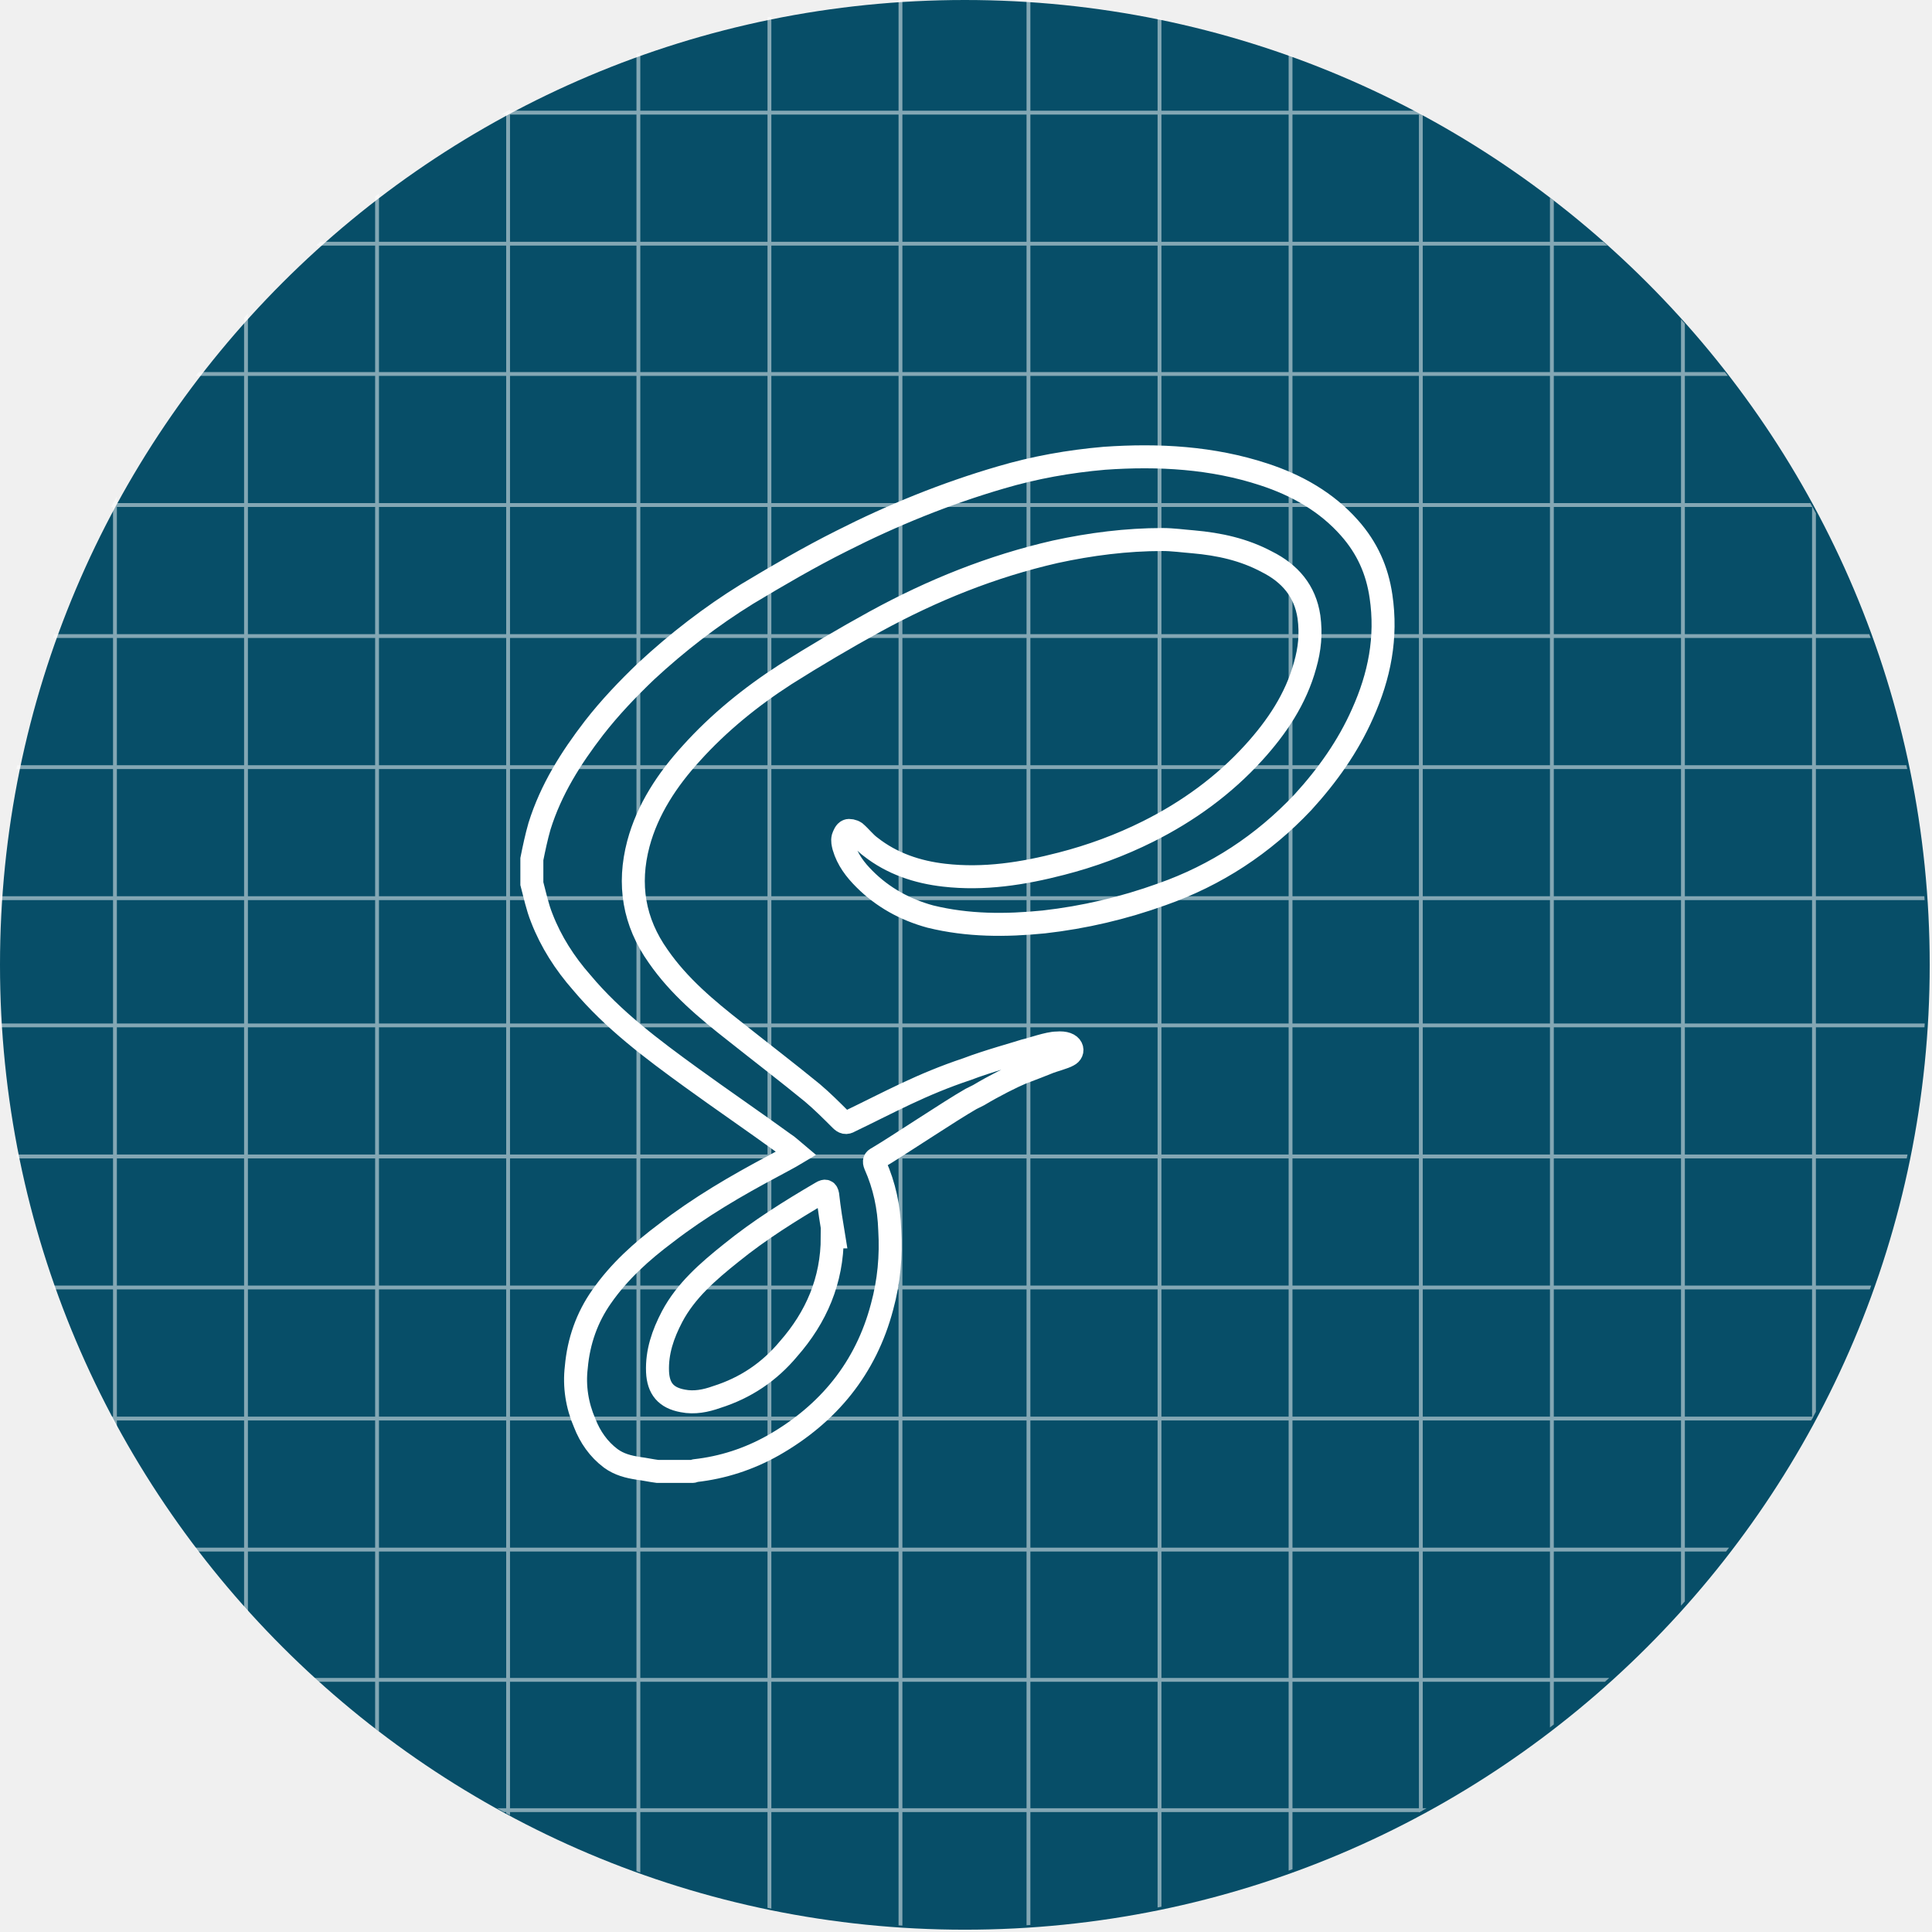
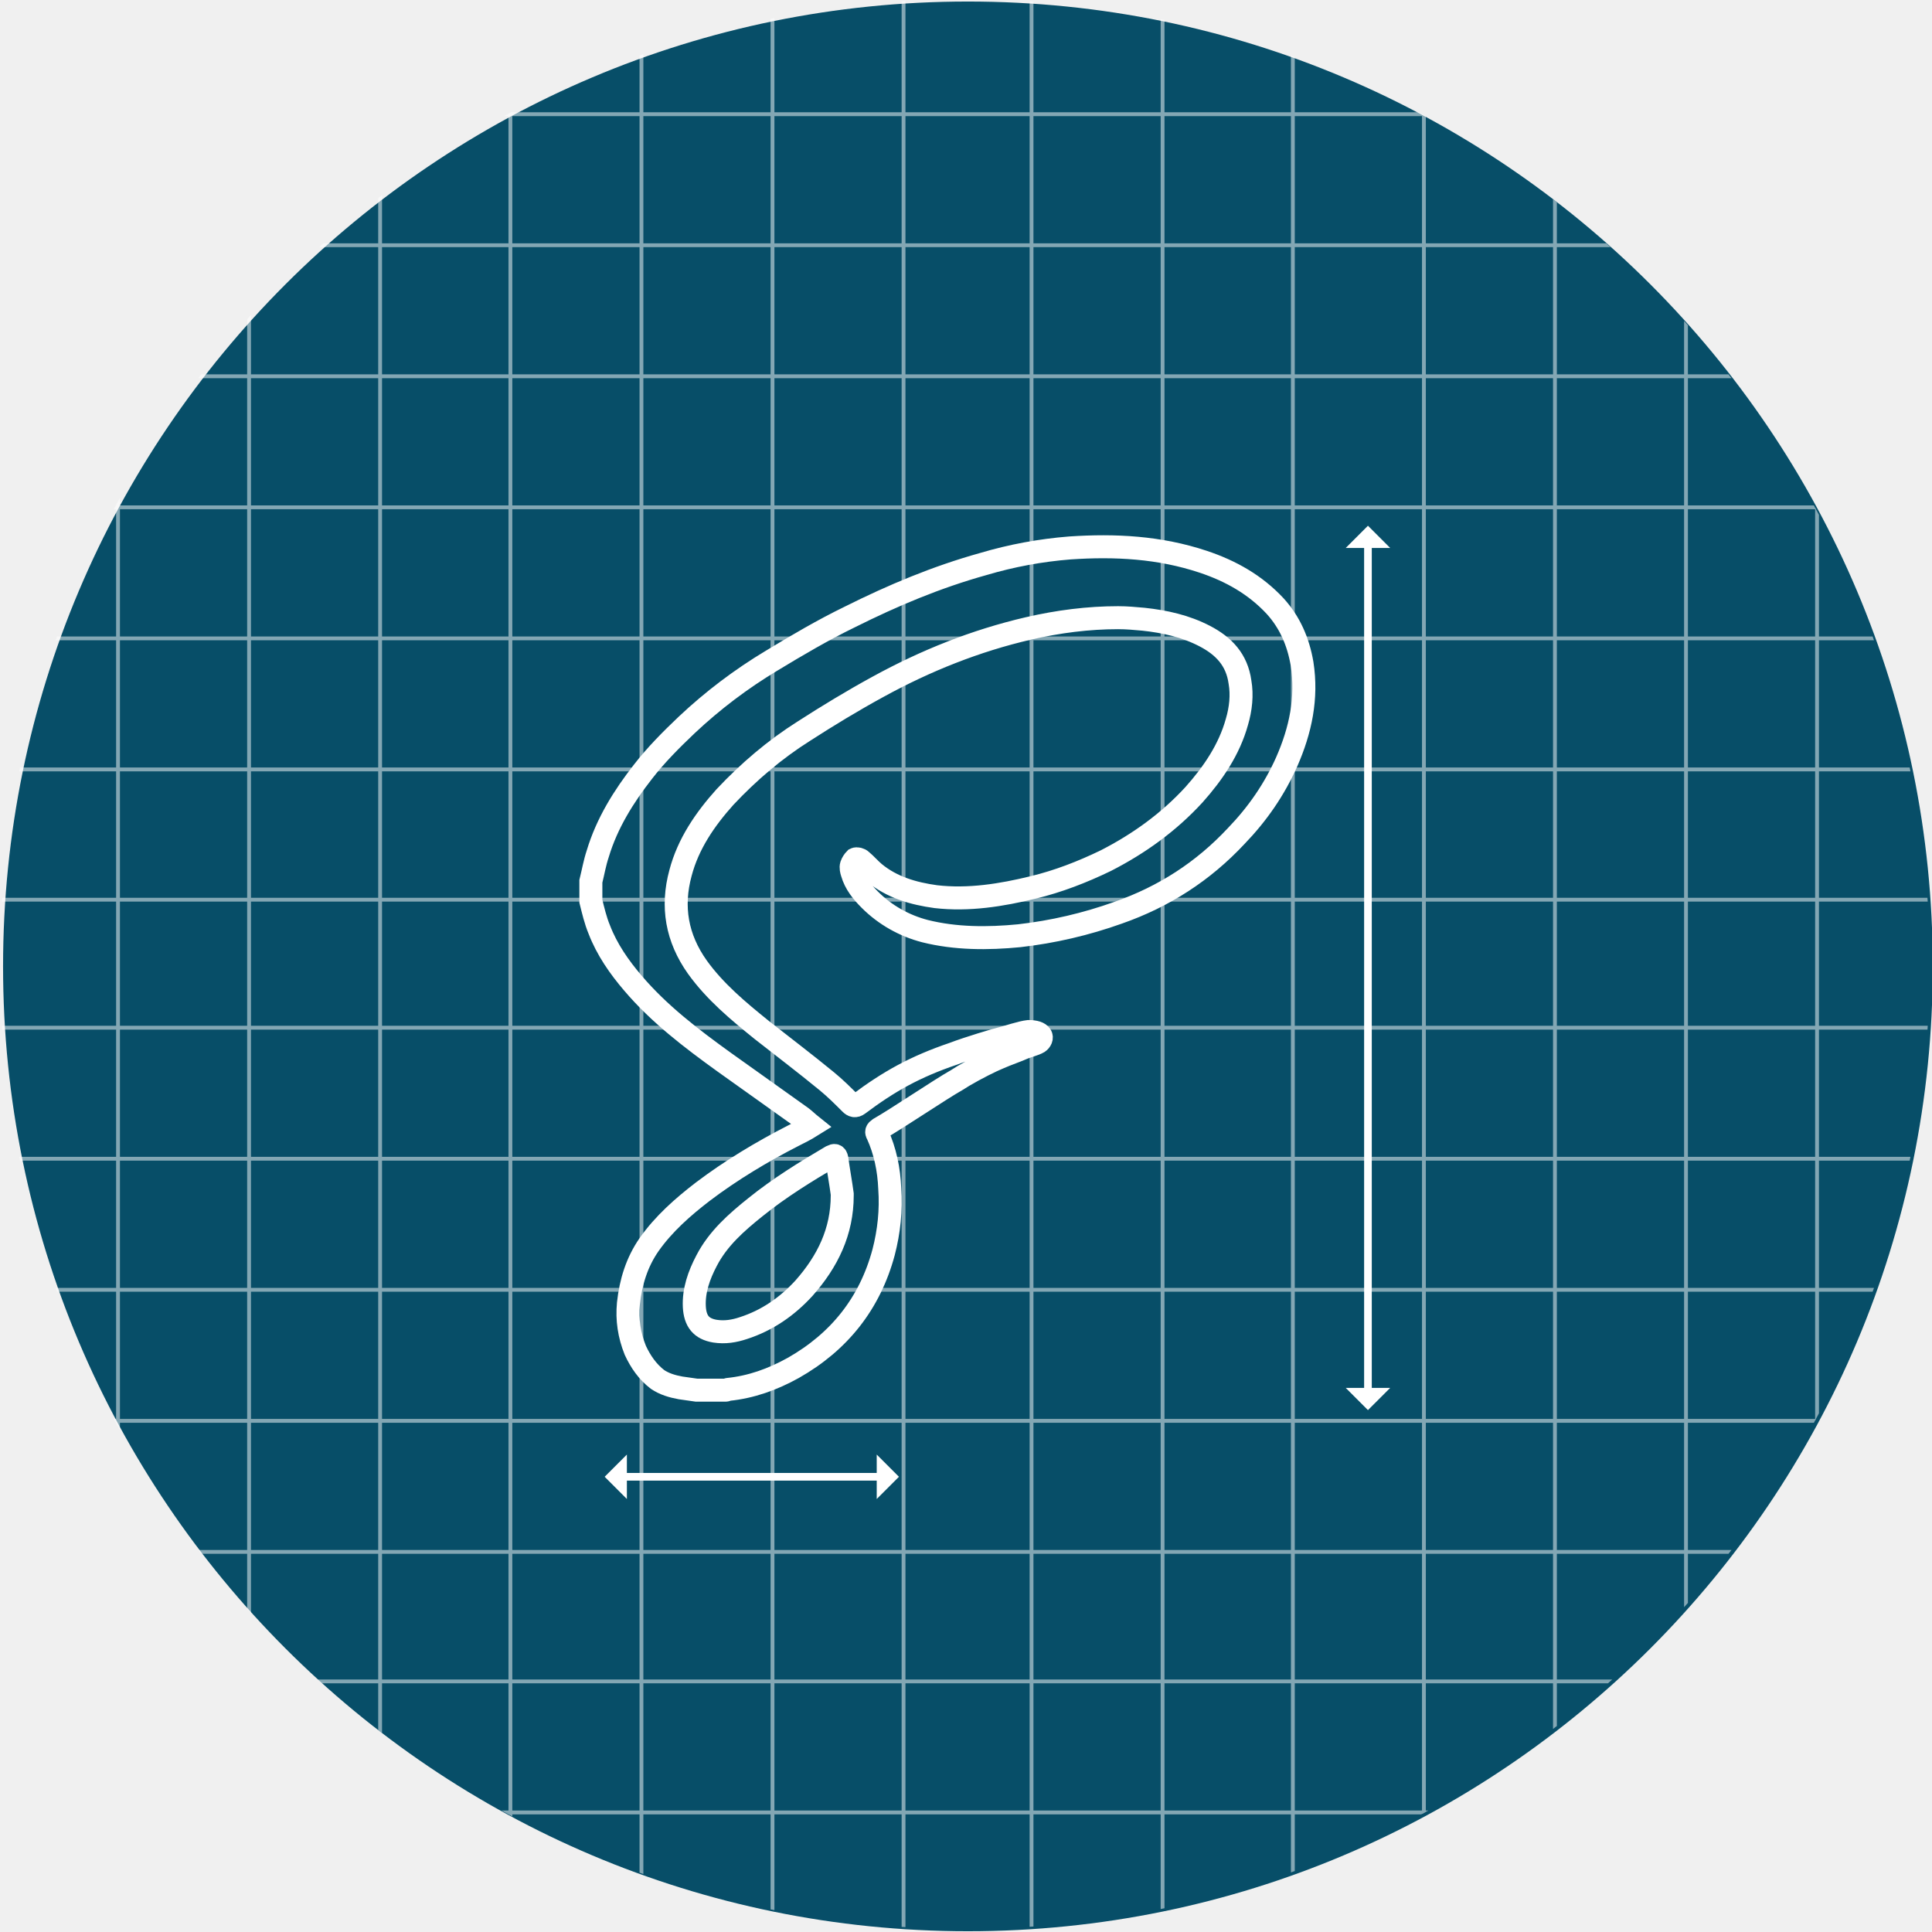
<svg xmlns="http://www.w3.org/2000/svg" xmlns:xlink="http://www.w3.org/1999/xlink" version="1.1" id="Layer_1" x="0px" y="0px" viewBox="315.8 0 252.1 252" enable-background="new 315.8 0 252.1 252" xml:space="preserve">
  <g>
-     <circle fill="#074E68" cx="441.7" cy="125.9" r="125.9" />
-     <g opacity="0.5" enable-background="new    ">
-       <g>
+     <g>
+       <circle fill="#074E68" cx="442.1" cy="126.1" r="125.9" />
+       <g opacity="0.5" enable-background="new    ">
        <g>
          <g>
-             <defs>
-               <circle id="SVGID_1_" cx="441.3" cy="125.6" r="125.9" />
-             </defs>
-             <clipPath id="SVGID_2_">
-               <use xlink:href="#SVGID_1_" overflow="visible" />
-             </clipPath>
-             <g clip-path="url(#SVGID_2_)">
-               <g>
-                 <line fill="none" stroke="#FFFFFF" stroke-width="0.5" stroke-miterlimit="10" x1="535.4" y1="343.9" x2="535.4" y2="-78.2" />
-                 <line fill="none" stroke="#FFFFFF" stroke-width="0.5" stroke-miterlimit="10" x1="518.3" y1="343.9" x2="518.3" y2="-78.2" />
-                 <line fill="none" stroke="#FFFFFF" stroke-width="0.5" stroke-miterlimit="10" x1="552.5" y1="343.5" x2="552.5" y2="-78.6" />
-                 <line fill="none" stroke="#FFFFFF" stroke-width="0.5" stroke-miterlimit="10" x1="569.6" y1="343.9" x2="569.6" y2="-78.2" />
-                 <line fill="none" stroke="#FFFFFF" stroke-width="0.5" stroke-miterlimit="10" x1="467.1" y1="343.9" x2="467.1" y2="-78.2" />
-                 <line fill="none" stroke="#FFFFFF" stroke-width="0.5" stroke-miterlimit="10" x1="450" y1="343.9" x2="450" y2="-78.2" />
-                 <line fill="none" stroke="#FFFFFF" stroke-width="0.5" stroke-miterlimit="10" x1="484.2" y1="343.5" x2="484.2" y2="-78.6" />
-                 <line fill="none" stroke="#FFFFFF" stroke-width="0.5" stroke-miterlimit="10" x1="501.2" y1="343.9" x2="501.2" y2="-78.2" />
-                 <line fill="none" stroke="#FFFFFF" stroke-width="0.5" stroke-miterlimit="10" x1="399.1" y1="344.1" x2="399.1" y2="-77.9" />
-                 <line fill="none" stroke="#FFFFFF" stroke-width="0.5" stroke-miterlimit="10" x1="382.1" y1="344.1" x2="382.1" y2="-77.9" />
-                 <line fill="none" stroke="#FFFFFF" stroke-width="0.5" stroke-miterlimit="10" x1="416.2" y1="343.7" x2="416.2" y2="-78.4" />
-                 <line fill="none" stroke="#FFFFFF" stroke-width="0.5" stroke-miterlimit="10" x1="433.3" y1="344.1" x2="433.3" y2="-77.9" />
-                 <line fill="none" stroke="#FFFFFF" stroke-width="0.5" stroke-miterlimit="10" x1="330.8" y1="344.1" x2="330.8" y2="-77.9" />
-                 <line fill="none" stroke="#FFFFFF" stroke-width="0.5" stroke-miterlimit="10" x1="313.8" y1="344.1" x2="313.8" y2="-77.9" />
-                 <line fill="none" stroke="#FFFFFF" stroke-width="0.5" stroke-miterlimit="10" x1="347.9" y1="343.7" x2="347.9" y2="-78.4" />
-                 <line fill="none" stroke="#FFFFFF" stroke-width="0.5" stroke-miterlimit="10" x1="365" y1="344.1" x2="365" y2="-77.9" />
-               </g>
-               <g>
-                 <line fill="none" stroke="#FFFFFF" stroke-width="0.5" stroke-miterlimit="10" x1="238.8" y1="219.2" x2="661" y2="219.2" />
-                 <line fill="none" stroke="#FFFFFF" stroke-width="0.5" stroke-miterlimit="10" x1="238.8" y1="202.2" x2="661" y2="202.2" />
-                 <line fill="none" stroke="#FFFFFF" stroke-width="0.5" stroke-miterlimit="10" x1="239.3" y1="236.2" x2="661.4" y2="236.2" />
-                 <line fill="none" stroke="#FFFFFF" stroke-width="0.5" stroke-miterlimit="10" x1="238.8" y1="253.3" x2="661" y2="253.3" />
-                 <line fill="none" stroke="#FFFFFF" stroke-width="0.5" stroke-miterlimit="10" x1="238.8" y1="150.9" x2="661" y2="150.9" />
-                 <line fill="none" stroke="#FFFFFF" stroke-width="0.5" stroke-miterlimit="10" x1="238.8" y1="133.8" x2="661" y2="133.8" />
-                 <line fill="none" stroke="#FFFFFF" stroke-width="0.5" stroke-miterlimit="10" x1="239.3" y1="168" x2="661.4" y2="168" />
-                 <line fill="none" stroke="#FFFFFF" stroke-width="0.5" stroke-miterlimit="10" x1="238.8" y1="185.1" x2="661" y2="185.1" />
-                 <line fill="none" stroke="#FFFFFF" stroke-width="0.5" stroke-miterlimit="10" x1="238.6" y1="83" x2="660.8" y2="83" />
-                 <line fill="none" stroke="#FFFFFF" stroke-width="0.5" stroke-miterlimit="10" x1="238.6" y1="65.9" x2="660.8" y2="65.9" />
-                 <line fill="none" stroke="#FFFFFF" stroke-width="0.5" stroke-miterlimit="10" x1="239" y1="100.1" x2="661.2" y2="100.1" />
-                 <line fill="none" stroke="#FFFFFF" stroke-width="0.5" stroke-miterlimit="10" x1="238.6" y1="117.2" x2="660.8" y2="117.2" />
-                 <line fill="none" stroke="#FFFFFF" stroke-width="0.5" stroke-miterlimit="10" x1="238.6" y1="14.7" x2="660.8" y2="14.7" />
-                 <line fill="none" stroke="#FFFFFF" stroke-width="0.5" stroke-miterlimit="10" x1="238.6" y1="-2.4" x2="660.8" y2="-2.4" />
-                 <line fill="none" stroke="#FFFFFF" stroke-width="0.5" stroke-miterlimit="10" x1="239" y1="31.8" x2="661.2" y2="31.8" />
-                 <line fill="none" stroke="#FFFFFF" stroke-width="0.5" stroke-miterlimit="10" x1="238.6" y1="48.8" x2="660.8" y2="48.8" />
+             <g>
+               <defs>
+                 <circle id="SVGID_1_" cx="441.7" cy="125.8" r="125.9" />
+               </defs>
+               <clipPath id="SVGID_2_">
+                 <use xlink:href="#SVGID_1_" overflow="visible" />
+               </clipPath>
+               <g clip-path="url(#SVGID_2_)">
+                 <g>
+                   <line fill="none" stroke="#FFFFFF" stroke-width="0.5" stroke-miterlimit="10" x1="535.8" y1="344.2" x2="535.8" y2="-78" />
+                   <line fill="none" stroke="#FFFFFF" stroke-width="0.5" stroke-miterlimit="10" x1="518.7" y1="344.2" x2="518.7" y2="-78" />
+                   <line fill="none" stroke="#FFFFFF" stroke-width="0.5" stroke-miterlimit="10" x1="552.9" y1="343.8" x2="552.9" y2="-78.4" />
+                   <line fill="none" stroke="#FFFFFF" stroke-width="0.5" stroke-miterlimit="10" x1="570" y1="344.2" x2="570" y2="-78" />
+                   <line fill="none" stroke="#FFFFFF" stroke-width="0.5" stroke-miterlimit="10" x1="467.5" y1="344.2" x2="467.5" y2="-78" />
+                   <line fill="none" stroke="#FFFFFF" stroke-width="0.5" stroke-miterlimit="10" x1="450.4" y1="344.2" x2="450.4" y2="-78" />
+                   <line fill="none" stroke="#FFFFFF" stroke-width="0.5" stroke-miterlimit="10" x1="484.5" y1="343.8" x2="484.5" y2="-78.4" />
+                   <line fill="none" stroke="#FFFFFF" stroke-width="0.5" stroke-miterlimit="10" x1="501.6" y1="344.2" x2="501.6" y2="-78" />
+                   <line fill="none" stroke="#FFFFFF" stroke-width="0.5" stroke-miterlimit="10" x1="399.5" y1="344.4" x2="399.5" y2="-77.7" />
+                   <line fill="none" stroke="#FFFFFF" stroke-width="0.5" stroke-miterlimit="10" x1="382.4" y1="344.4" x2="382.4" y2="-77.7" />
+                   <line fill="none" stroke="#FFFFFF" stroke-width="0.5" stroke-miterlimit="10" x1="416.6" y1="344" x2="416.6" y2="-78.2" />
+                   <line fill="none" stroke="#FFFFFF" stroke-width="0.5" stroke-miterlimit="10" x1="433.7" y1="344.4" x2="433.7" y2="-77.7" />
+                   <line fill="none" stroke="#FFFFFF" stroke-width="0.5" stroke-miterlimit="10" x1="331.2" y1="344.4" x2="331.2" y2="-77.7" />
+                   <line fill="none" stroke="#FFFFFF" stroke-width="0.5" stroke-miterlimit="10" x1="314.2" y1="344.4" x2="314.2" y2="-77.7" />
+                   <line fill="none" stroke="#FFFFFF" stroke-width="0.5" stroke-miterlimit="10" x1="348.3" y1="344" x2="348.3" y2="-78.2" />
+                   <line fill="none" stroke="#FFFFFF" stroke-width="0.5" stroke-miterlimit="10" x1="365.4" y1="344.4" x2="365.4" y2="-77.7" />
+                 </g>
+                 <g>
+                   <line fill="none" stroke="#FFFFFF" stroke-width="0.5" stroke-miterlimit="10" x1="239.2" y1="219.4" x2="661.4" y2="219.4" />
+                   <line fill="none" stroke="#FFFFFF" stroke-width="0.5" stroke-miterlimit="10" x1="239.2" y1="202.5" x2="661.4" y2="202.5" />
+                   <line fill="none" stroke="#FFFFFF" stroke-width="0.5" stroke-miterlimit="10" x1="239.7" y1="236.5" x2="661.8" y2="236.5" />
+                   <line fill="none" stroke="#FFFFFF" stroke-width="0.5" stroke-miterlimit="10" x1="239.2" y1="253.6" x2="661.4" y2="253.6" />
+                   <line fill="none" stroke="#FFFFFF" stroke-width="0.5" stroke-miterlimit="10" x1="239.2" y1="151.2" x2="661.4" y2="151.2" />
+                   <line fill="none" stroke="#FFFFFF" stroke-width="0.5" stroke-miterlimit="10" x1="239.2" y1="134.1" x2="661.4" y2="134.1" />
+                   <line fill="none" stroke="#FFFFFF" stroke-width="0.5" stroke-miterlimit="10" x1="239.7" y1="168.3" x2="661.8" y2="168.3" />
+                   <line fill="none" stroke="#FFFFFF" stroke-width="0.5" stroke-miterlimit="10" x1="239.2" y1="185.4" x2="661.4" y2="185.4" />
+                   <line fill="none" stroke="#FFFFFF" stroke-width="0.5" stroke-miterlimit="10" x1="239" y1="83.3" x2="661.2" y2="83.3" />
+                   <line fill="none" stroke="#FFFFFF" stroke-width="0.5" stroke-miterlimit="10" x1="239" y1="66.2" x2="661.2" y2="66.2" />
+                   <line fill="none" stroke="#FFFFFF" stroke-width="0.5" stroke-miterlimit="10" x1="239.4" y1="100.4" x2="661.6" y2="100.4" />
+                   <line fill="none" stroke="#FFFFFF" stroke-width="0.5" stroke-miterlimit="10" x1="239" y1="117.4" x2="661.2" y2="117.4" />
+                   <line fill="none" stroke="#FFFFFF" stroke-width="0.5" stroke-miterlimit="10" x1="239" y1="14.9" x2="661.2" y2="14.9" />
+                   <line fill="none" stroke="#FFFFFF" stroke-width="0.5" stroke-miterlimit="10" x1="239" y1="-2.1" x2="661.2" y2="-2.1" />
+                   <line fill="none" stroke="#FFFFFF" stroke-width="0.5" stroke-miterlimit="10" x1="239.4" y1="32" x2="661.6" y2="32" />
+                   <line fill="none" stroke="#FFFFFF" stroke-width="0.5" stroke-miterlimit="10" x1="239" y1="49.1" x2="661.2" y2="49.1" />
+                 </g>
              </g>
            </g>
          </g>
        </g>
      </g>
    </g>
-   </g>
-   <g display="none">
-     <g display="inline">
-       <path fill="#FFFFFF" d="M486.9,138.7v21.2c17,1.3,30.1,5.5,39.9,12.6c17.5,11.1,26.5,29.2,27.3,54.2h-41c-0.8-9.3-2.3-16-4.6-20.2    c-4-7.4-11.1-11.4-21.4-12.2v59.5c24.6,8.6,41.2,16,49.8,22.7c13.9,10.9,21,26.3,21,46.2c0,26.3-9.7,45.4-29,57.2    c-11.8,7.2-25.8,11.6-42,12.8v31.5h-15.1V393c-20.6-2.3-35.9-6.7-46-13.4c-17.7-12-26.5-32.4-26.3-61.2h42.2    c1.5,13.2,3.4,21.9,6.1,26.3c4,7.1,12,11.4,23.8,13.5v-66.8l-12.6-3.8c-19.8-5.9-34-13.9-42.2-24.4c-8.2-10.5-12.2-22.9-12.2-37.6    c0-9.7,1.5-18.5,4.8-26.3s7.6-14.7,13.4-20.4c7.4-7.4,15.6-12.6,24.6-15.3c5.5-1.7,13.5-3.1,24.2-3.8v-21.2H486.9 M471.8,249.2    v-54.7c-9.2,0.2-15.8,2.7-20.2,7.2c-4.4,4.6-6.5,10.9-6.5,19.1c0,8.8,3.2,15.6,9.9,20.8C458.7,244.2,464.2,246.9,471.8,249.2     M486.9,357.7c8.2-1,14.1-2.9,17.7-5.5c6.5-4.8,9.7-13.2,9.7-24.8c0-9-3.1-16-9.2-21.2c-3.6-3.1-9.7-6.1-18.3-9.3V357.7     M492.6,133h-5.7h-15.1h-5.7v5.7v15.6c-8.6,1-15.3,2.1-20.2,3.6c-9.9,3.1-18.9,8.8-26.9,16.8c-6.3,6.3-11.3,13.7-14.7,22.3    c-3.4,8.6-5.2,18.1-5.2,28.6c0,16,4.6,29.8,13.5,41.2c9,11.3,24,20.2,45,26.3l8.6,2.5v55.1c-6.5-2.1-10.9-5.2-13.2-9.2    c-1.5-2.7-3.6-9-5.3-24.2l-0.6-5.2h-5.2h-42.3H394v5.7c-0.4,30.7,9.3,53,28.8,66c10.1,6.7,24.4,11.3,43.5,13.7v25.9v5.7h5.7h15.1    h5.7v-5.7v-26.1c14.9-1.7,28-6.1,39.1-13.2c21-13,31.7-33.8,31.7-62c0-21.7-7.8-38.7-23.3-50.7c-8.6-6.7-24.2-13.9-47.5-22.1    v-48.8c5,1.3,8.4,4,10.5,8.2c1.3,2.5,3.1,7.6,4,18.1l0.4,5.2h5.2h41h5.9l-0.2-5.9c-0.8-26.9-10.7-46.5-29.8-58.7    c-9.3-6.7-21.9-11.1-37.4-13v-15.8V133H492.6z M466.1,241.2c-3.2-1.3-5.7-2.9-7.6-4.2c-5.2-4-7.6-9.3-7.6-16.2    c0-6.5,1.7-11.4,5-15.1c2.3-2.5,5.7-4.2,10.3-5V241.2L466.1,241.2z M492.6,350.8v-45.8c4.8,2.3,7.4,4,9,5.2    c4.8,4,7.1,9.5,7.1,16.8c0,9.7-2.5,16.6-7.4,20.2C499.9,348.6,497.4,349.7,492.6,350.8L492.6,350.8z" />
+     <path fill="none" stroke="#FFFFFF" stroke-width="3" stroke-miterlimit="10" d="M440.2,137.5c2.1-0.8,5.5-1.8,6.3-2   c0.8-0.2,2.6-0.8,3.5-0.9c0.9,0,1.4,0.2,1.6,0.5c0.2,0.3,0,0.7-0.3,0.9c-0.5,0.3-1.7,0.6-2.1,0.8c-0.4,0.2-2.1,0.8-3,1.2   c-1,0.4-3,1.4-4.7,2.4l-0.8,0.5c-2.3,1.3-7.9,5.1-10.2,6.4c-0.3,0.2-0.4,0.4-0.2,0.7c1,2.2,1.5,4.6,1.6,7.1   c0.2,2.8-0.1,5.6-0.8,8.3c-1.8,6.7-5.8,11.7-11.8,15.1c-2.7,1.5-5.5,2.5-8.5,2.8c-0.1,0-0.2,0.1-0.3,0.1c-1.3,0-2.5,0-3.8,0   c-0.7-0.1-1.4-0.2-2.1-0.3c-1.1-0.2-2.1-0.5-3-1.1c-1.3-1-2.2-2.3-2.9-3.8c-0.8-2-1.1-4-0.9-6.1c0.3-2.8,1.1-5.4,2.7-7.7   c1.9-2.7,4.4-4.9,7-6.9c3.7-2.8,7.7-5.2,11.8-7.3c0.8-0.4,1.6-0.8,2.4-1.3c-0.5-0.4-0.9-0.8-1.3-1.1c-3.4-2.4-6.7-4.8-10.1-7.2   c-4.3-3.1-8.5-6.3-11.9-10.3c-1.8-2.1-3.4-4.4-4.4-7c-0.5-1.2-0.8-2.5-1.1-3.7c0-0.9,0-1.8,0-2.6c0.3-1.2,0.5-2.4,0.9-3.6   c1.2-4,3.4-7.5,5.9-10.7c1.7-2.2,3.7-4.2,5.7-6.1c3.4-3.2,7.1-6,11.1-8.4c3.3-2,6.7-4,10.2-5.7c5.6-2.8,11.3-5.2,17.4-6.9   c3.7-1.1,7.5-1.8,11.3-2.1c5.9-0.4,11.7-0.1,17.4,1.8c3.6,1.2,6.8,3,9.4,5.8c1.9,2.1,3,4.6,3.5,7.5c0.7,4.5-0.2,8.7-2,12.8   c-1.6,3.6-3.8,6.8-6.6,9.7c-4.3,4.6-9.4,7.9-15.4,10c-4.2,1.5-8.5,2.5-12.9,3c-4.1,0.4-8.3,0.4-12.3-0.6c-2.7-0.7-5.2-2.1-7.2-4.1   c-1-1-1.9-2.1-2.3-3.5c-0.1-0.3-0.2-0.7-0.1-1c0.1-0.3,0.3-0.6,0.5-0.8c0.2-0.1,0.6,0,0.8,0.2c0.6,0.5,1.1,1.1,1.7,1.6   c2.3,1.9,5.1,2.7,8,3.1c4.3,0.5,8.6-0.2,12.7-1.2c3.3-0.8,6.4-2,9.5-3.5c4.3-2.2,8.2-5,11.5-8.6c2.5-2.8,4.6-5.9,5.6-9.5   c0.5-1.7,0.7-3.5,0.4-5.2c-0.4-2.9-2.1-4.7-4.6-6c-2.5-1.3-5.2-1.9-8-2.2c-1.1-0.1-2.2-0.2-3.3-0.2c-3.9,0-7.8,0.5-11.7,1.4   c-6.9,1.6-13.4,4.2-19.6,7.6c-3.3,1.8-6.6,3.8-9.7,5.8c-3.8,2.4-7.2,5.3-10.3,8.6c-2.6,2.9-4.8,6.1-5.8,9.9   c-1.2,4.4-0.5,8.5,2.2,12.3c2.3,3.2,5.3,5.7,8.4,8.2c2.8,2.2,5.7,4.4,8.5,6.7c1.1,0.9,2.1,1.9,3.1,2.9c0.3,0.3,0.6,0.4,1,0.1   C431.8,141.1,435.2,139.2,440.2,137.5z M425.7,156l0-0.2c-0.2-1.5-0.5-3.1-0.7-4.6c-0.1-0.5-0.3-0.5-0.7-0.3   c-3.4,2-6.8,4.1-9.9,6.6c-2.5,2-4.9,4.1-6.4,7c-1,1.9-1.7,3.9-1.6,6c0.1,1.9,0.9,2.9,2.7,3.2c1.3,0.2,2.5,0,3.7-0.4   c3.1-1,5.7-2.8,7.9-5.2C423.8,164.6,425.7,160.7,425.7,156z" />
+     <g>
+       <line fill="none" stroke="#FFFFFF" stroke-miterlimit="10" x1="494.3" y1="182.5" x2="494.3" y2="70.1" />
+       <polygon fill="#FFFFFF" points="494.3,184 491.4,181.1 497.2,181.1   " />
+       <polygon fill="#FFFFFF" points="494.3,68.6 497.2,71.5 491.4,71.5   " />
+     </g>
+     <g>
+       <line fill="none" stroke="#FFFFFF" stroke-miterlimit="10" x1="396.2" y1="192.7" x2="431.6" y2="192.7" />
+       <polygon fill="#FFFFFF" points="394.7,192.7 397.6,189.8 397.6,195.6   " />
+       <polygon fill="#FFFFFF" points="433.1,192.7 430.2,195.6 430.2,189.8   " />
    </g>
  </g>
-   <g display="none">
-     <g display="inline">
-       <path fill="#FFFFFF" d="M446.3,64.3v9.1c7.3,0.6,13,2.4,17.1,5.4c7.5,4.8,11.5,12.6,11.7,23.4h-17.7c-0.4-4-1-6.9-2-8.7    c-1.7-3.2-4.7-4.9-9.2-5.2v25.6c10.6,3.7,17.8,6.9,21.4,9.8c6,4.7,9,11.4,9,19.9c0,11.3-4.2,19.5-12.5,24.6    c-5.1,3.1-11.1,5-18,5.5v13.5h-6.5v-13.4c-8.8-1-15.4-2.9-19.8-5.8c-7.7-5.2-11.4-14-11.3-26.4h18.2c0.6,5.7,1.5,9.4,2.6,11.4    c1.7,3,5.2,5,10.3,5.9V130l-5.5-1.6c-8.6-2.5-14.6-6-18.1-10.5c-3.5-4.5-5.3-9.9-5.3-16.2c0-4.2,0.7-8,2.1-11.4    c1.4-3.4,3.3-6.3,5.8-8.8c3.2-3.2,6.7-5.4,10.6-6.6c2.4-0.8,5.9-1.3,10.4-1.7v-9H446.3 M439.8,111.9V88.3    c-3.9,0.1-6.8,1.1-8.7,3.1c-1.9,2-2.8,4.7-2.8,8.2c0,3.8,1.4,6.8,4.2,9C434.1,109.7,436.5,110.8,439.8,111.9 M446.3,158.6    c3.5-0.4,6.1-1.3,7.7-2.4c2.8-2.1,4.2-5.6,4.2-10.7c0-3.9-1.3-6.9-3.9-9.2c-1.6-1.3-4.2-2.6-7.9-4V158.6 M449.3,61.3h-3h-6.5h-3v3    v6.2c-3.5,0.4-6.2,0.9-8.3,1.6c-4.3,1.3-8.3,3.8-11.8,7.3c-2.7,2.7-4.9,6-6.4,9.8c-1.5,3.7-2.3,8-2.3,12.5c0,7,2,13.1,5.9,18.1    c3.9,5,10.5,8.8,19.7,11.5l3.3,1v22.6c-2.3-0.8-3.8-2-4.7-3.5c-0.5-0.9-1.5-3.4-2.2-10.2l-0.3-2.7h-2.7h-18.2h-3l0,3    c-0.1,13.4,4.1,23.2,12.6,28.9c4.4,2.9,10.4,4.8,18.5,5.9v10.7v3h3h6.5h3v-3v-10.8c6.3-0.8,11.8-2.7,16.6-5.7    c9.2-5.7,13.9-14.8,13.9-27.2c0-9.5-3.4-17-10.2-22.3c-3.7-2.9-10.4-6-20.3-9.5V91.7c2.1,0.8,3,2,3.5,3c0.5,1,1.3,3.2,1.7,7.6    l0.2,2.7h2.7h17.7h3.1l-0.1-3.1c-0.3-11.7-4.7-20.4-13-25.8c-4-2.9-9.3-4.8-15.8-5.6v-6.4V61.3L449.3,61.3z M436.8,107.5    c-1.2-0.6-2-1-2.4-1.4c-2.1-1.6-3.1-3.7-3.1-6.6c0-2.7,0.7-4.7,2-6.1c0.8-0.9,2-1.5,3.5-1.8V107.5L436.8,107.5z M449.3,155v-18.2    c1.6,0.8,2.5,1.4,3,1.8c1.9,1.6,2.9,3.9,2.9,6.9c0,4-1,6.8-3,8.3C451.7,154.1,450.8,154.6,449.3,155L449.3,155z" />
-     </g>
-   </g>
-   <path fill="none" stroke="#FFFFFF" stroke-width="3" stroke-miterlimit="10" d="M442,139.5c2.6-1,6.6-2.1,7.5-2.4  c0.9-0.2,3.1-1,4.2-1c1.1-0.1,1.7,0.2,1.9,0.6s0,0.8-0.4,1c-0.5,0.3-2,0.7-2.5,0.9c-0.5,0.2-2.5,1-3.6,1.4c-1.2,0.5-3.6,1.7-5.6,2.9  l-1,0.5c-2.8,1.6-9.5,6.1-12.2,7.7c-0.4,0.2-0.5,0.4-0.3,0.9c1.2,2.7,1.8,5.5,1.9,8.5c0.2,3.4-0.1,6.7-1,10c-2.1,8-7,14-14.2,18.1  c-3.2,1.8-6.6,2.9-10.2,3.3c-0.1,0-0.2,0.1-0.3,0.1c-1.5,0-3,0-4.6,0c-0.8-0.1-1.7-0.3-2.5-0.4c-1.3-0.2-2.5-0.5-3.6-1.3  c-1.6-1.2-2.7-2.8-3.4-4.6c-1-2.3-1.4-4.8-1.1-7.3c0.3-3.4,1.4-6.5,3.3-9.2c2.3-3.3,5.2-5.9,8.4-8.3c4.4-3.4,9.2-6.2,14.1-8.8  c0.9-0.5,1.9-1,2.9-1.6c-0.6-0.5-1.1-1-1.6-1.3c-4-2.9-8.1-5.7-12.1-8.6c-5.1-3.7-10.2-7.5-14.3-12.4c-2.2-2.5-4-5.3-5.2-8.4  c-0.6-1.5-0.9-3-1.3-4.5c0-1.1,0-2.1,0-3.2c0.3-1.5,0.6-2.9,1-4.3c1.5-4.8,4.1-8.9,7.1-12.8c2.1-2.7,4.4-5.1,6.8-7.4  c4.1-3.8,8.5-7.2,13.2-10.1c4-2.4,8.1-4.8,12.3-6.9c6.7-3.4,13.6-6.2,20.8-8.3c4.4-1.3,8.9-2.1,13.5-2.5c7.1-0.5,14.1-0.1,20.8,2.1  c4.3,1.4,8.2,3.6,11.2,7c2.3,2.6,3.6,5.5,4.1,8.9c0.8,5.4-0.2,10.4-2.4,15.3c-1.9,4.3-4.6,8.1-7.8,11.6c-5.2,5.5-11.3,9.5-18.4,12  c-5,1.8-10.1,3-15.4,3.6c-5,0.5-9.9,0.5-14.8-0.7c-3.3-0.9-6.2-2.5-8.6-4.9c-1.2-1.2-2.2-2.5-2.7-4.2c-0.1-0.4-0.2-0.8-0.1-1.2  c0.1-0.3,0.3-0.8,0.6-0.9c0.2-0.1,0.7,0,1,0.2c0.7,0.6,1.3,1.4,2,1.9c2.8,2.2,6.1,3.3,9.6,3.7c5.2,0.6,10.3-0.2,15.3-1.5  c3.9-1,7.7-2.4,11.3-4.2c5.2-2.6,9.9-6,13.8-10.3c3-3.3,5.5-7,6.7-11.4c0.6-2.1,0.8-4.1,0.5-6.3c-0.5-3.4-2.5-5.7-5.5-7.2  c-3-1.6-6.2-2.3-9.6-2.6c-1.3-0.1-2.7-0.3-4-0.3c-4.7,0-9.4,0.6-14,1.6c-8.3,1.9-16,5-23.5,9.1c-4,2.2-7.9,4.5-11.7,6.9  c-4.5,2.9-8.7,6.3-12.3,10.3c-3.1,3.4-5.7,7.3-6.9,11.8c-1.4,5.3-0.6,10.2,2.6,14.7c2.7,3.9,6.3,6.9,10,9.8c3.4,2.7,6.8,5.3,10.1,8  c1.3,1.1,2.5,2.3,3.7,3.5c0.4,0.4,0.7,0.5,1.2,0.2C431.9,143.8,436,141.5,442,139.5z M424.4,161.4c0.1,0,0.1,0,0.2,0  c-0.3-1.8-0.6-3.7-0.8-5.5c-0.1-0.5-0.3-0.6-0.8-0.3c-4.1,2.4-8.1,4.9-11.8,7.9c-3,2.4-5.9,4.9-7.7,8.3c-1.2,2.3-2,4.6-1.9,7.2  c0.1,2.2,1.1,3.4,3.3,3.8c1.5,0.3,3,0,4.4-0.5c3.8-1.2,6.9-3.3,9.4-6.3C422.3,171.9,424.4,167.1,424.4,161.4z" />
</svg>
